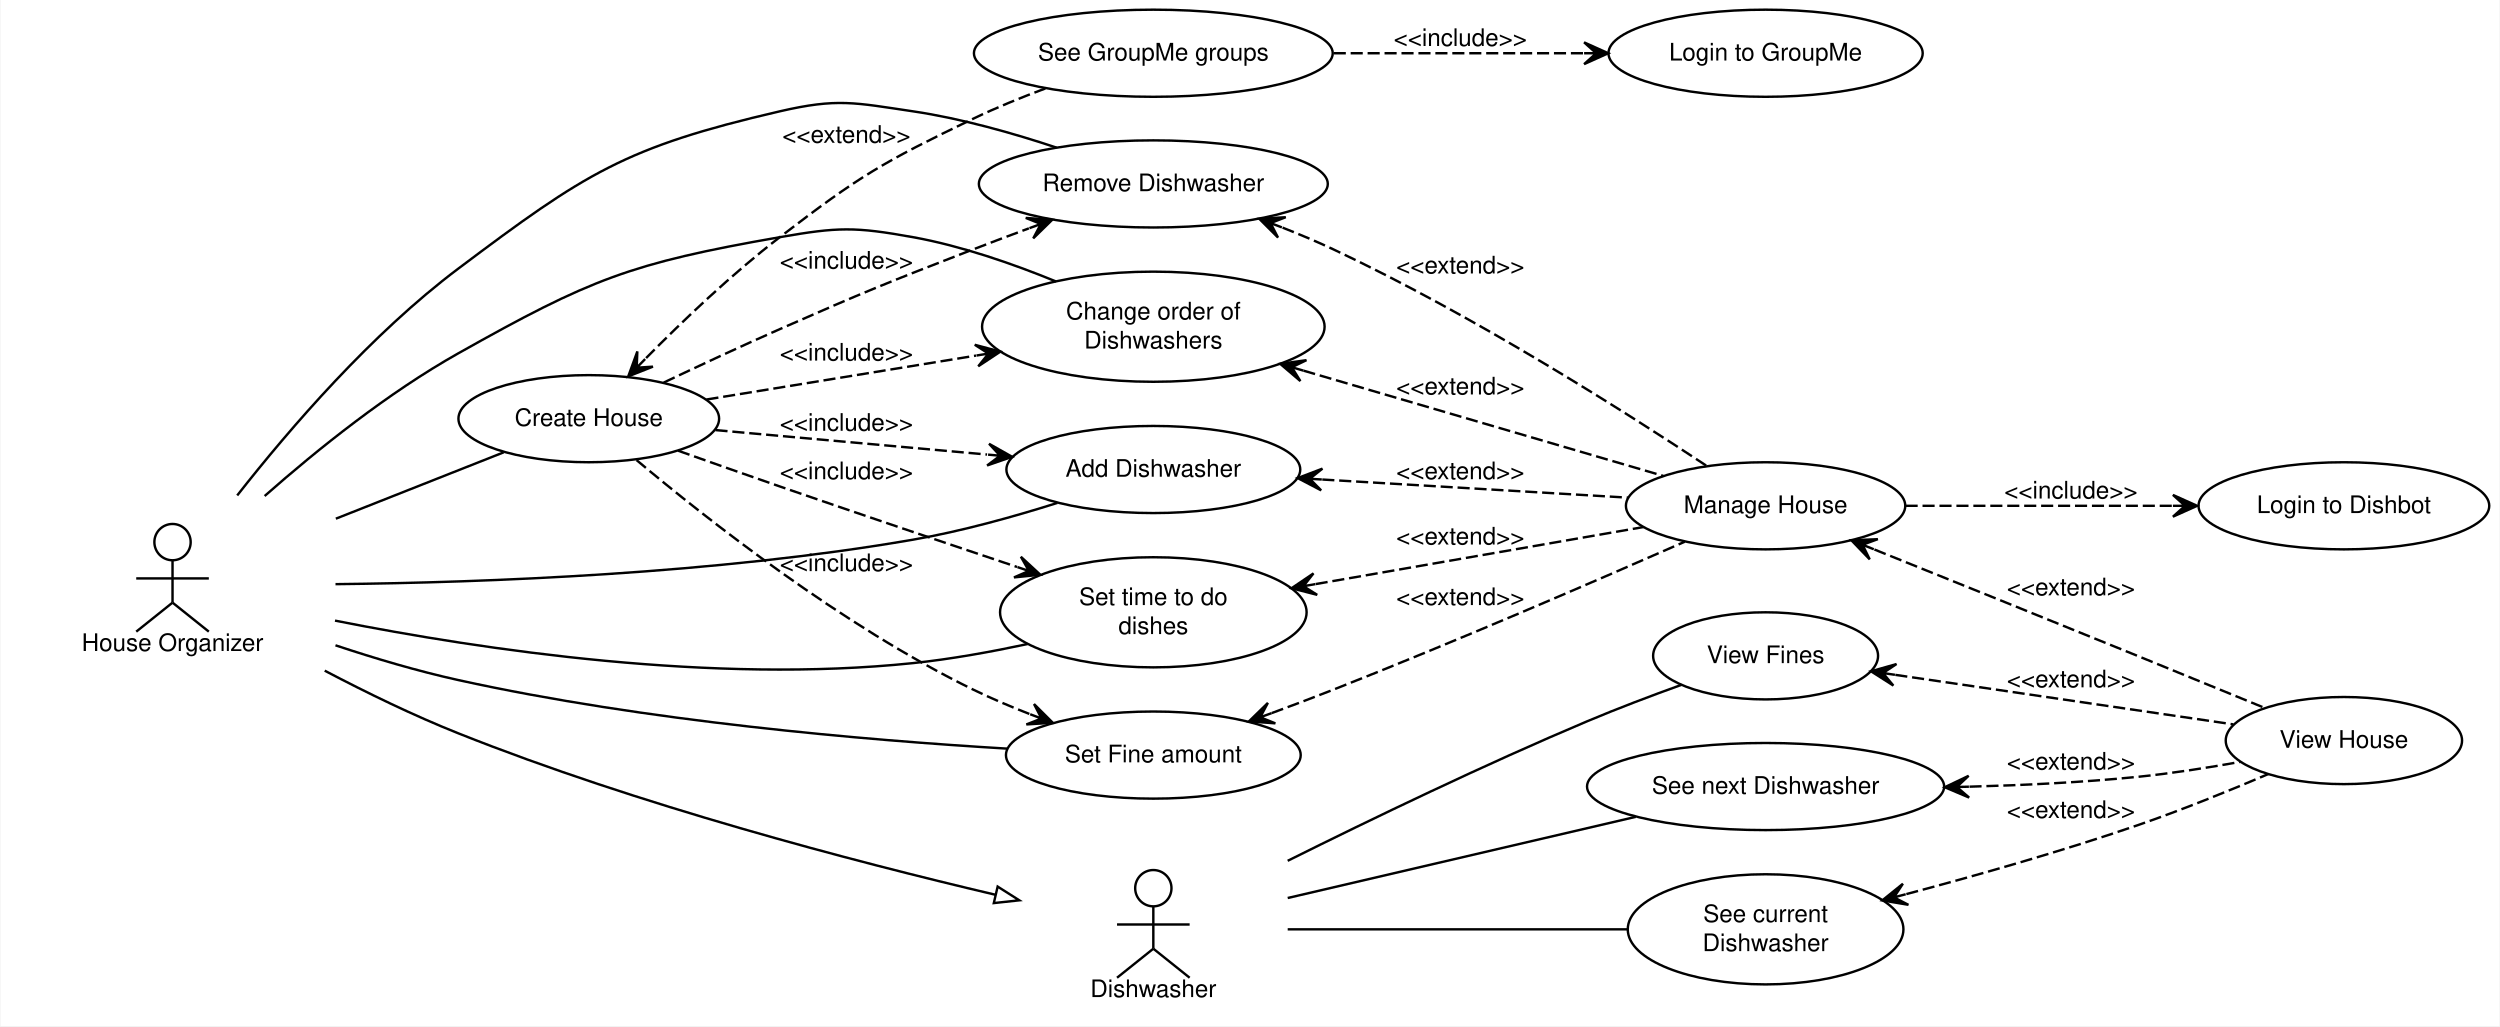
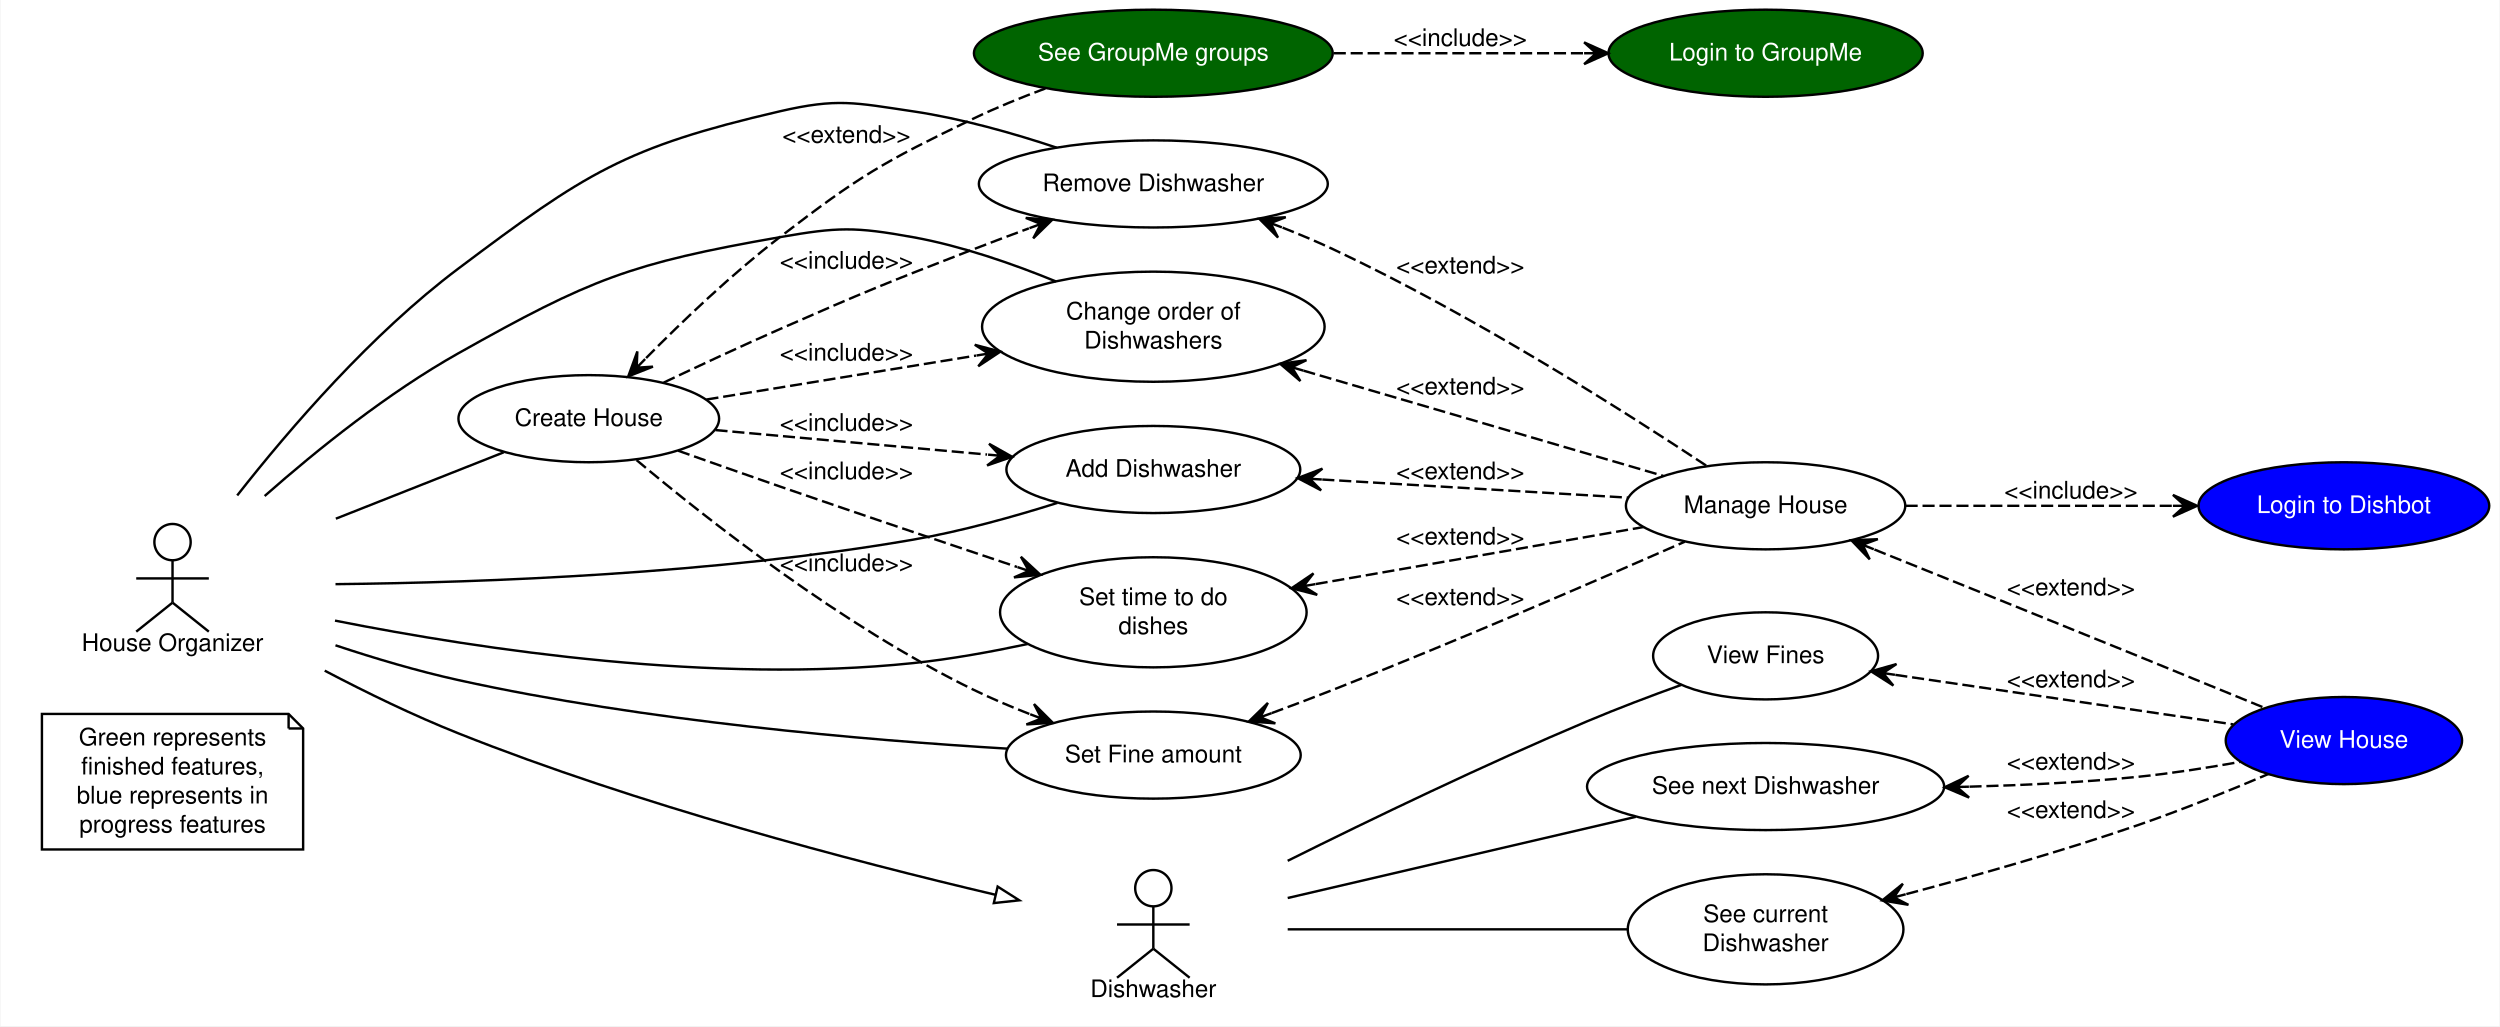
<svg xmlns="http://www.w3.org/2000/svg" width="1033pt" height="424pt" viewBox="0.00 0.00 1032.56 424.00">
  <g id="graph0" class="graph" transform="scale(1 1) rotate(0) translate(4 420)">
    <polygon fill="#ffffff" stroke="transparent" points="-4,4 -4,-420 1028.558,-420 1028.558,4 -4,4" />
    <g id="node1" class="node">
+       <polygon fill="none" stroke="#000000" points="115.033,-125 13.103,-125 13.103,-69 121.033,-69 121.033,-119 115.033,-125" />
+       <polyline fill="none" stroke="#000000" points="115.033,-125 115.033,-119 " />
+       <polyline fill="none" stroke="#000000" points="121.033,-119 115.033,-119 " />
+       <text text-anchor="middle" x="67.068" y="-112" font-family="Helvetica,sans-Serif" font-size="10.00" fill="#000000">Green represents</text>
+       <text text-anchor="middle" x="67.068" y="-100" font-family="Helvetica,sans-Serif" font-size="10.00" fill="#000000">finished features,</text>
+       <text text-anchor="middle" x="67.068" y="-88" font-family="Helvetica,sans-Serif" font-size="10.00" fill="#000000">blue represents in</text>
+       <text text-anchor="middle" x="67.068" y="-76" font-family="Helvetica,sans-Serif" font-size="10.00" fill="#000000">progress features</text>
+     </g>
+     <g id="node2" class="node">
      <g transform="translate(67.068,-176)" style="fill:none;stroke:black;stroke-width:1px">
        <circle cx="0" cy="-20" r="7.5" />
        <line x1="0" y1="-12.5" x2="0" y2="5" />
        <line x1="-15" y1="-5" x2="15" y2="-5" />
        <line x1="0" y1="5" x2="-15" y2="17" />
        <line x1="0" y1="5" x2="15" y2="17" />
      </g>
      <text text-anchor="middle" x="67.068" y="-151" font-family="Helvetica,sans-Serif" font-size="10.00" fill="#000000">House Organizer</text>
    </g>
-     <g id="node2" class="node">
+     <g id="node3" class="node">
      <g transform="translate(472.3359,-33)" style="fill:none;stroke:black;stroke-width:1px">
        <circle cx="0" cy="-20" r="7.5" />
        <line x1="0" y1="-12.5" x2="0" y2="5" />
        <line x1="-15" y1="-5" x2="15" y2="-5" />
        <line x1="0" y1="5" x2="-15" y2="17" />
        <line x1="0" y1="5" x2="15" y2="17" />
      </g>
      <text text-anchor="middle" x="472.336" y="-8" font-family="Helvetica,sans-Serif" font-size="10.00" fill="#000000">Dishwasher</text>
    </g>
    <g id="edge1" class="edge">
      <path fill="none" stroke="#000000" d="M129.953,-142.88C147.472,-133.677 166.747,-124.328 185.136,-117 259.177,-87.494 347.953,-64.198 407.011,-50.304" />
      <polygon fill="none" stroke="#000000" points="408.009,-53.666 416.954,-47.988 406.421,-46.848 408.009,-53.666" />
    </g>
-     <g id="node5" class="node">
+     <g id="node6" class="node">
      <ellipse fill="none" stroke="#000000" cx="472.336" cy="-226" rx="60.715" ry="18" />
      <text text-anchor="middle" x="472.336" y="-223" font-family="Helvetica,sans-Serif" font-size="10.00" fill="#000000">Add Dishwasher</text>
    </g>
    <g id="edge2" class="edge">
      <path fill="none" stroke="#000000" d="M134.412,-178.625C196.738,-179.3 291.756,-182.93 373.021,-197 393.021,-200.463 414.715,-206.519 432.711,-212.204" />
    </g>
-     <g id="node6" class="node">
+     <g id="node7" class="node">
      <ellipse fill="none" stroke="#000000" cx="239.063" cy="-247" rx="53.855" ry="18" />
      <text text-anchor="middle" x="239.063" y="-244" font-family="Helvetica,sans-Serif" font-size="10.00" fill="#000000">Create House</text>
    </g>
    <g id="edge3" class="edge">
      <path fill="none" stroke="#000000" d="M134.552,-205.68C158.268,-215.057 183.956,-225.213 203.93,-233.11" />
    </g>
-     <g id="node9" class="node">
+     <g id="node10" class="node">
      <ellipse fill="none" stroke="#000000" cx="472.336" cy="-285" rx="70.768" ry="22.756" />
      <text text-anchor="middle" x="472.336" y="-288" font-family="Helvetica,sans-Serif" font-size="10.00" fill="#000000">Change order of</text>
      <text text-anchor="middle" x="472.336" y="-276" font-family="Helvetica,sans-Serif" font-size="10.00" fill="#000000">Dishwashers</text>
    </g>
    <g id="edge5" class="edge">
      <path fill="none" stroke="#000000" d="M105.13,-215.046C127.186,-234.488 156.239,-257.755 185.136,-274 239.863,-304.765 256.149,-311.171 317.991,-322 342.082,-326.219 348.951,-326.338 373.021,-322 393.121,-318.377 414.462,-310.94 432.189,-303.677" />
    </g>
-     <g id="node14" class="node">
+     <g id="node15" class="node">
      <ellipse fill="none" stroke="#000000" cx="472.336" cy="-344" rx="72.093" ry="18" />
      <text text-anchor="middle" x="472.336" y="-341" font-family="Helvetica,sans-Serif" font-size="10.00" fill="#000000">Remove Dishwasher</text>
    </g>
    <g id="edge17" class="edge">
      <path fill="none" stroke="#000000" d="M93.791,-215.282C115.919,-243.478 149.423,-282.174 185.136,-309 237.695,-348.48 253.95,-359.173 317.991,-374 341.818,-379.517 348.826,-377.575 373.021,-374 392.977,-371.052 414.481,-364.941 432.359,-358.999" />
    </g>
-     <g id="node15" class="node">
+     <g id="node16" class="node">
      <ellipse fill="none" stroke="#000000" cx="472.336" cy="-108" rx="60.897" ry="18" />
      <text text-anchor="middle" x="472.336" y="-105" font-family="Helvetica,sans-Serif" font-size="10.00" fill="#000000">Set Fine amount</text>
    </g>
    <g id="edge26" class="edge">
      <path fill="none" stroke="#000000" d="M134.4,-153.358C150.805,-147.901 168.44,-142.683 185.136,-139 262.392,-121.96 353.49,-114.15 412.036,-110.664" />
    </g>
-     <g id="node16" class="node">
+     <g id="node17" class="node">
      <ellipse fill="none" stroke="#000000" cx="472.336" cy="-167" rx="63.335" ry="22.756" />
      <text text-anchor="middle" x="472.336" y="-170" font-family="Helvetica,sans-Serif" font-size="10.00" fill="#000000">Set time to do</text>
      <text text-anchor="middle" x="472.336" y="-158" font-family="Helvetica,sans-Serif" font-size="10.00" fill="#000000">dishes</text>
    </g>
    <g id="edge27" class="edge">
      <path fill="none" stroke="#000000" d="M134.201,-163.562C196.18,-151.257 290.794,-137.402 373.021,-146 388.533,-147.622 405.189,-150.632 420.344,-153.877" />
    </g>
-     <g id="node8" class="node">
+     <g id="node9" class="node">
      <ellipse fill="none" stroke="#000000" cx="725.323" cy="-36" rx="56.952" ry="22.756" />
      <text text-anchor="middle" x="725.323" y="-39" font-family="Helvetica,sans-Serif" font-size="10.00" fill="#000000">See current</text>
      <text text-anchor="middle" x="725.323" y="-27" font-family="Helvetica,sans-Serif" font-size="10.00" fill="#000000">Dishwasher</text>
    </g>
    <g id="edge4" class="edge">
      <path fill="none" stroke="#000000" d="M527.855,-36C569.454,-36 626.195,-36 668.181,-36" />
    </g>
-     <g id="node11" class="node">
+     <g id="node12" class="node">
      <ellipse fill="none" stroke="#000000" cx="725.323" cy="-149" rx="46.476" ry="18" />
      <text text-anchor="middle" x="725.323" y="-146" font-family="Helvetica,sans-Serif" font-size="10.00" fill="#000000">View Fines</text>
    </g>
    <g id="edge10" class="edge">
      <path fill="none" stroke="#000000" d="M527.849,-64.315C562.964,-81.8 609.526,-104.213 651.681,-122 664.227,-127.294 678.209,-132.572 690.59,-137.038" />
    </g>
-     <g id="node13" class="node">
+     <g id="node14" class="node">
      <ellipse fill="none" stroke="#000000" cx="725.323" cy="-95" rx="73.785" ry="18" />
      <text text-anchor="middle" x="725.323" y="-92" font-family="Helvetica,sans-Serif" font-size="10.00" fill="#000000">See next Dishwasher</text>
    </g>
    <g id="edge13" class="edge">
      <path fill="none" stroke="#000000" d="M527.855,-48.948C570.618,-58.921 629.381,-72.625 671.669,-82.487" />
    </g>
-     <g id="node3" class="node">
-       <ellipse fill="none" stroke="#000000" cx="725.323" cy="-398" rx="64.918" ry="18" />
-       <text text-anchor="middle" x="725.323" y="-395" font-family="Helvetica,sans-Serif" font-size="10.00" fill="#000000">Login to GroupMe</text>
-     </g>
    <g id="node4" class="node">
-       <ellipse fill="none" stroke="#000000" cx="964.277" cy="-211" rx="60.063" ry="18" />
-       <text text-anchor="middle" x="964.277" y="-208" font-family="Helvetica,sans-Serif" font-size="10.00" fill="#000000">Login to Dishbot</text>
-     </g>
-     <g id="node10" class="node">
+       <ellipse fill="#006400" stroke="#000000" cx="725.323" cy="-398" rx="64.918" ry="18" />
+       <text text-anchor="middle" x="725.323" y="-395" font-family="Helvetica,sans-Serif" font-size="10.00" fill="#ffffff">Login to GroupMe</text>
+     </g>
+     <g id="node5" class="node">
+       <ellipse fill="#0000ff" stroke="#000000" cx="964.277" cy="-211" rx="60.063" ry="18" />
+       <text text-anchor="middle" x="964.277" y="-208" font-family="Helvetica,sans-Serif" font-size="10.00" fill="#ffffff">Login to Dishbot</text>
+     </g>
+     <g id="node11" class="node">
      <ellipse fill="none" stroke="#000000" cx="725.323" cy="-211" rx="57.715" ry="18" />
      <text text-anchor="middle" x="725.323" y="-208" font-family="Helvetica,sans-Serif" font-size="10.00" fill="#000000">Manage House</text>
    </g>
    <g id="edge7" class="edge">
      <path fill="none" stroke="#000000" stroke-dasharray="5,2" d="M542.145,-221.861C581.984,-219.499 631.28,-216.576 668.695,-214.358" />
      <polygon fill="#000000" stroke="#000000" points="531.97,-222.464 541.686,-217.38 536.961,-222.168 541.952,-221.872 541.952,-221.872 541.952,-221.872 536.961,-222.168 542.219,-226.364 531.97,-222.464 531.97,-222.464" />
      <text text-anchor="middle" x="599.166" y="-222" font-family="Helvetica,sans-Serif" font-size="10.00" fill="#000000">&lt;&lt;extend&gt;&gt;</text>
    </g>
    <g id="edge23" class="edge">
      <path fill="none" stroke="#000000" stroke-dasharray="5,2" d="M291.414,-242.287C324.547,-239.304 367.744,-235.416 403.62,-232.186" />
      <polygon fill="#000000" stroke="#000000" points="414.013,-231.25 404.457,-236.629 409.033,-231.699 404.053,-232.147 404.053,-232.147 404.053,-232.147 409.033,-231.699 403.65,-227.665 414.013,-231.25 414.013,-231.25" />
      <text text-anchor="middle" x="345.506" y="-242" font-family="Helvetica,sans-Serif" font-size="10.00" fill="#000000">&lt;&lt;include&gt;&gt;</text>
    </g>
-     <g id="node7" class="node">
-       <ellipse fill="none" stroke="#000000" cx="472.336" cy="-398" rx="74.131" ry="18" />
-       <text text-anchor="middle" x="472.336" y="-395" font-family="Helvetica,sans-Serif" font-size="10.00" fill="#000000">See GroupMe groups</text>
+     <g id="node8" class="node">
+       <ellipse fill="#006400" stroke="#000000" cx="472.336" cy="-398" rx="74.131" ry="18" />
+       <text text-anchor="middle" x="472.336" y="-395" font-family="Helvetica,sans-Serif" font-size="10.00" fill="#ffffff">See GroupMe groups</text>
    </g>
    <g id="edge15" class="edge">
      <path fill="none" stroke="#000000" stroke-dasharray="5,2" d="M262.749,-272.052C277.834,-287.345 298.199,-306.809 317.991,-322 351.075,-347.394 360.447,-352.899 398.021,-371 407.42,-375.528 417.788,-379.747 427.721,-383.442" />
      <polygon fill="#000000" stroke="#000000" points="255.373,-264.48 265.574,-268.503 258.862,-268.062 262.351,-271.643 262.351,-271.643 262.351,-271.643 258.862,-268.062 259.127,-274.784 255.373,-264.48 255.373,-264.48" />
      <text text-anchor="middle" x="345.506" y="-361" font-family="Helvetica,sans-Serif" font-size="10.00" fill="#000000">&lt;&lt;extend&gt;&gt;</text>
    </g>
    <g id="edge25" class="edge">
      <path fill="none" stroke="#000000" stroke-dasharray="5,2" d="M287.681,-254.92C319.902,-260.169 362.77,-267.152 399.09,-273.068" />
      <polygon fill="#000000" stroke="#000000" points="409.147,-274.707 398.553,-277.54 404.212,-273.902 399.277,-273.099 399.277,-273.099 399.277,-273.099 404.212,-273.902 400,-268.657 409.147,-274.707 409.147,-274.707" />
      <text text-anchor="middle" x="345.506" y="-271" font-family="Helvetica,sans-Serif" font-size="10.00" fill="#000000">&lt;&lt;include&gt;&gt;</text>
    </g>
    <g id="edge24" class="edge">
      <path fill="none" stroke="#000000" stroke-dasharray="5,2" d="M270.022,-261.926C284.517,-268.808 302.062,-276.987 317.991,-284 353.203,-299.503 362.147,-303.094 398.021,-317 405.4,-319.861 413.225,-322.802 420.921,-325.643" />
      <polygon fill="#000000" stroke="#000000" points="430.556,-329.174 419.618,-329.958 425.861,-327.454 421.167,-325.733 421.167,-325.733 421.167,-325.733 425.861,-327.454 422.715,-321.508 430.556,-329.174 430.556,-329.174" />
      <text text-anchor="middle" x="345.506" y="-309" font-family="Helvetica,sans-Serif" font-size="10.00" fill="#000000">&lt;&lt;include&gt;&gt;</text>
    </g>
    <g id="edge21" class="edge">
      <path fill="none" stroke="#000000" stroke-dasharray="5,2" d="M258.812,-229.882C287.628,-205.682 343.699,-161.472 398.021,-135 405.39,-131.409 413.365,-128.024 421.262,-124.944" />
      <polygon fill="#000000" stroke="#000000" points="430.811,-121.346 423.04,-129.083 426.132,-123.109 421.453,-124.872 421.453,-124.872 421.453,-124.872 426.132,-123.109 419.866,-120.661 430.811,-121.346 430.811,-121.346" />
      <text text-anchor="middle" x="345.506" y="-184" font-family="Helvetica,sans-Serif" font-size="10.00" fill="#000000">&lt;&lt;include&gt;&gt;</text>
    </g>
    <g id="edge22" class="edge">
      <path fill="none" stroke="#000000" stroke-dasharray="5,2" d="M275.962,-233.773C289.201,-229.064 304.25,-223.752 317.991,-219 350.403,-207.792 386.749,-195.531 416.025,-185.732" />
      <polygon fill="#000000" stroke="#000000" points="425.666,-182.508 417.61,-189.947 420.924,-184.094 416.183,-185.679 416.183,-185.679 416.183,-185.679 420.924,-184.094 414.755,-181.412 425.666,-182.508 425.666,-182.508" />
      <text text-anchor="middle" x="345.506" y="-222" font-family="Helvetica,sans-Serif" font-size="10.00" fill="#000000">&lt;&lt;include&gt;&gt;</text>
    </g>
    <g id="edge14" class="edge">
      <path fill="none" stroke="#000000" stroke-dasharray="5,2" d="M546.872,-398C579.357,-398 617.376,-398 649.954,-398" />
      <polygon fill="#000000" stroke="#000000" points="660.327,-398 650.327,-402.5 655.327,-398 650.327,-398 650.327,-398 650.327,-398 655.327,-398 650.327,-393.5 660.327,-398 660.327,-398" />
      <text text-anchor="middle" x="599.166" y="-401" font-family="Helvetica,sans-Serif" font-size="10.00" fill="#000000">&lt;&lt;include&gt;&gt;</text>
    </g>
-     <g id="node12" class="node">
-       <ellipse fill="none" stroke="#000000" cx="964.277" cy="-114" rx="48.827" ry="18" />
-       <text text-anchor="middle" x="964.277" y="-111" font-family="Helvetica,sans-Serif" font-size="10.00" fill="#000000">View House</text>
+     <g id="node13" class="node">
+       <ellipse fill="#0000ff" stroke="#000000" cx="964.277" cy="-114" rx="48.827" ry="18" />
+       <text text-anchor="middle" x="964.277" y="-111" font-family="Helvetica,sans-Serif" font-size="10.00" fill="#ffffff">View House</text>
    </g>
    <g id="edge11" class="edge">
      <path fill="none" stroke="#000000" stroke-dasharray="5,2" d="M783.484,-50.56C812.438,-58.241 847.826,-68.284 878.995,-79 897.157,-85.244 917.031,-93.325 933.021,-100.148" />
      <polygon fill="#000000" stroke="#000000" points="773.528,-47.944 784.343,-46.133 778.364,-49.215 783.2,-50.486 783.2,-50.486 783.2,-50.486 778.364,-49.215 782.056,-54.838 773.528,-47.944 773.528,-47.944" />
      <text text-anchor="middle" x="851.481" y="-82" font-family="Helvetica,sans-Serif" font-size="10.00" fill="#000000">&lt;&lt;extend&gt;&gt;</text>
    </g>
    <g id="edge6" class="edge">
      <path fill="none" stroke="#000000" stroke-dasharray="5,2" d="M534.361,-266.857C580.553,-253.346 642.399,-235.256 683.023,-223.373" />
      <polygon fill="#000000" stroke="#000000" points="524.755,-269.667 533.09,-262.541 529.554,-268.263 534.353,-266.86 534.353,-266.86 534.353,-266.86 529.554,-268.263 535.616,-271.179 524.755,-269.667 524.755,-269.667" />
      <text text-anchor="middle" x="599.166" y="-257" font-family="Helvetica,sans-Serif" font-size="10.00" fill="#000000">&lt;&lt;extend&gt;&gt;</text>
    </g>
    <g id="edge8" class="edge">
      <path fill="none" stroke="#000000" stroke-dasharray="5,2" d="M783.167,-211C816.356,-211 858.281,-211 893.434,-211" />
      <polygon fill="#000000" stroke="#000000" points="903.631,-211 893.631,-215.5 898.631,-211 893.631,-211 893.631,-211 893.631,-211 898.631,-211 893.631,-206.5 903.631,-211 903.631,-211" />
      <text text-anchor="middle" x="851.481" y="-214" font-family="Helvetica,sans-Serif" font-size="10.00" fill="#000000">&lt;&lt;include&gt;&gt;</text>
    </g>
    <g id="edge16" class="edge">
      <path fill="none" stroke="#000000" stroke-dasharray="5,2" d="M770.299,-192.936C800.951,-180.605 842.447,-163.872 878.995,-149 896.339,-141.942 915.643,-134.025 931.493,-127.508" />
      <polygon fill="#000000" stroke="#000000" points="760.749,-196.777 768.347,-188.871 765.387,-194.911 770.026,-193.046 770.026,-193.046 770.026,-193.046 765.387,-194.911 771.705,-197.221 760.749,-196.777 760.749,-196.777" />
      <text text-anchor="middle" x="851.481" y="-174" font-family="Helvetica,sans-Serif" font-size="10.00" fill="#000000">&lt;&lt;extend&gt;&gt;</text>
    </g>
    <g id="edge9" class="edge">
      <path fill="none" stroke="#000000" stroke-dasharray="5,2" d="M778.923,-141.149C820.933,-134.996 878.751,-126.527 918.585,-120.692" />
      <polygon fill="#000000" stroke="#000000" points="768.873,-142.621 778.115,-136.719 773.82,-141.897 778.768,-141.172 778.768,-141.172 778.768,-141.172 773.82,-141.897 779.42,-145.624 768.873,-142.621 768.873,-142.621" />
      <text text-anchor="middle" x="851.481" y="-136" font-family="Helvetica,sans-Serif" font-size="10.00" fill="#000000">&lt;&lt;extend&gt;&gt;</text>
    </g>
    <g id="edge12" class="edge">
      <path fill="none" stroke="#000000" stroke-dasharray="5,2" d="M809.568,-94.946C832.159,-95.544 856.543,-96.746 878.995,-99 892.906,-100.397 907.965,-102.758 921.501,-105.199" />
      <polygon fill="#000000" stroke="#000000" points="799.328,-94.712 809.428,-90.442 804.327,-94.826 809.325,-94.941 809.325,-94.941 809.325,-94.941 804.327,-94.826 809.222,-99.439 799.328,-94.712 799.328,-94.712" />
      <text text-anchor="middle" x="851.481" y="-102" font-family="Helvetica,sans-Serif" font-size="10.00" fill="#000000">&lt;&lt;extend&gt;&gt;</text>
    </g>
    <g id="edge18" class="edge">
      <path fill="none" stroke="#000000" stroke-dasharray="5,2" d="M525.747,-325.933C532.859,-323.139 539.99,-320.134 546.651,-317 604.254,-289.899 667.359,-249.781 700.998,-227.478" />
      <polygon fill="#000000" stroke="#000000" points="516.106,-329.603 523.851,-321.84 520.779,-327.824 525.452,-326.045 525.452,-326.045 525.452,-326.045 520.779,-327.824 527.053,-330.251 516.106,-329.603 516.106,-329.603" />
      <text text-anchor="middle" x="599.166" y="-307" font-family="Helvetica,sans-Serif" font-size="10.00" fill="#000000">&lt;&lt;extend&gt;&gt;</text>
    </g>
    <g id="edge19" class="edge">
      <path fill="none" stroke="#000000" stroke-dasharray="5,2" d="M521.27,-125.359C529.762,-128.491 538.485,-131.784 546.651,-135 597.776,-155.131 656.232,-180.438 691.957,-196.168" />
      <polygon fill="#000000" stroke="#000000" points="511.822,-121.904 522.76,-121.112 516.518,-123.621 521.214,-125.338 521.214,-125.338 521.214,-125.338 516.518,-123.621 519.668,-129.565 511.822,-121.904 511.822,-121.904" />
      <text text-anchor="middle" x="599.166" y="-170" font-family="Helvetica,sans-Serif" font-size="10.00" fill="#000000">&lt;&lt;extend&gt;&gt;</text>
    </g>
    <g id="edge20" class="edge">
      <path fill="none" stroke="#000000" stroke-dasharray="5,2" d="M539.412,-178.666C581.917,-186.059 636.004,-195.465 674.866,-202.224" />
      <polygon fill="#000000" stroke="#000000" points="529.427,-176.929 540.05,-174.209 534.353,-177.786 539.279,-178.643 539.279,-178.643 539.279,-178.643 534.353,-177.786 538.508,-183.076 529.427,-176.929 529.427,-176.929" />
      <text text-anchor="middle" x="599.166" y="-195" font-family="Helvetica,sans-Serif" font-size="10.00" fill="#000000">&lt;&lt;extend&gt;&gt;</text>
    </g>
  </g>
</svg>
